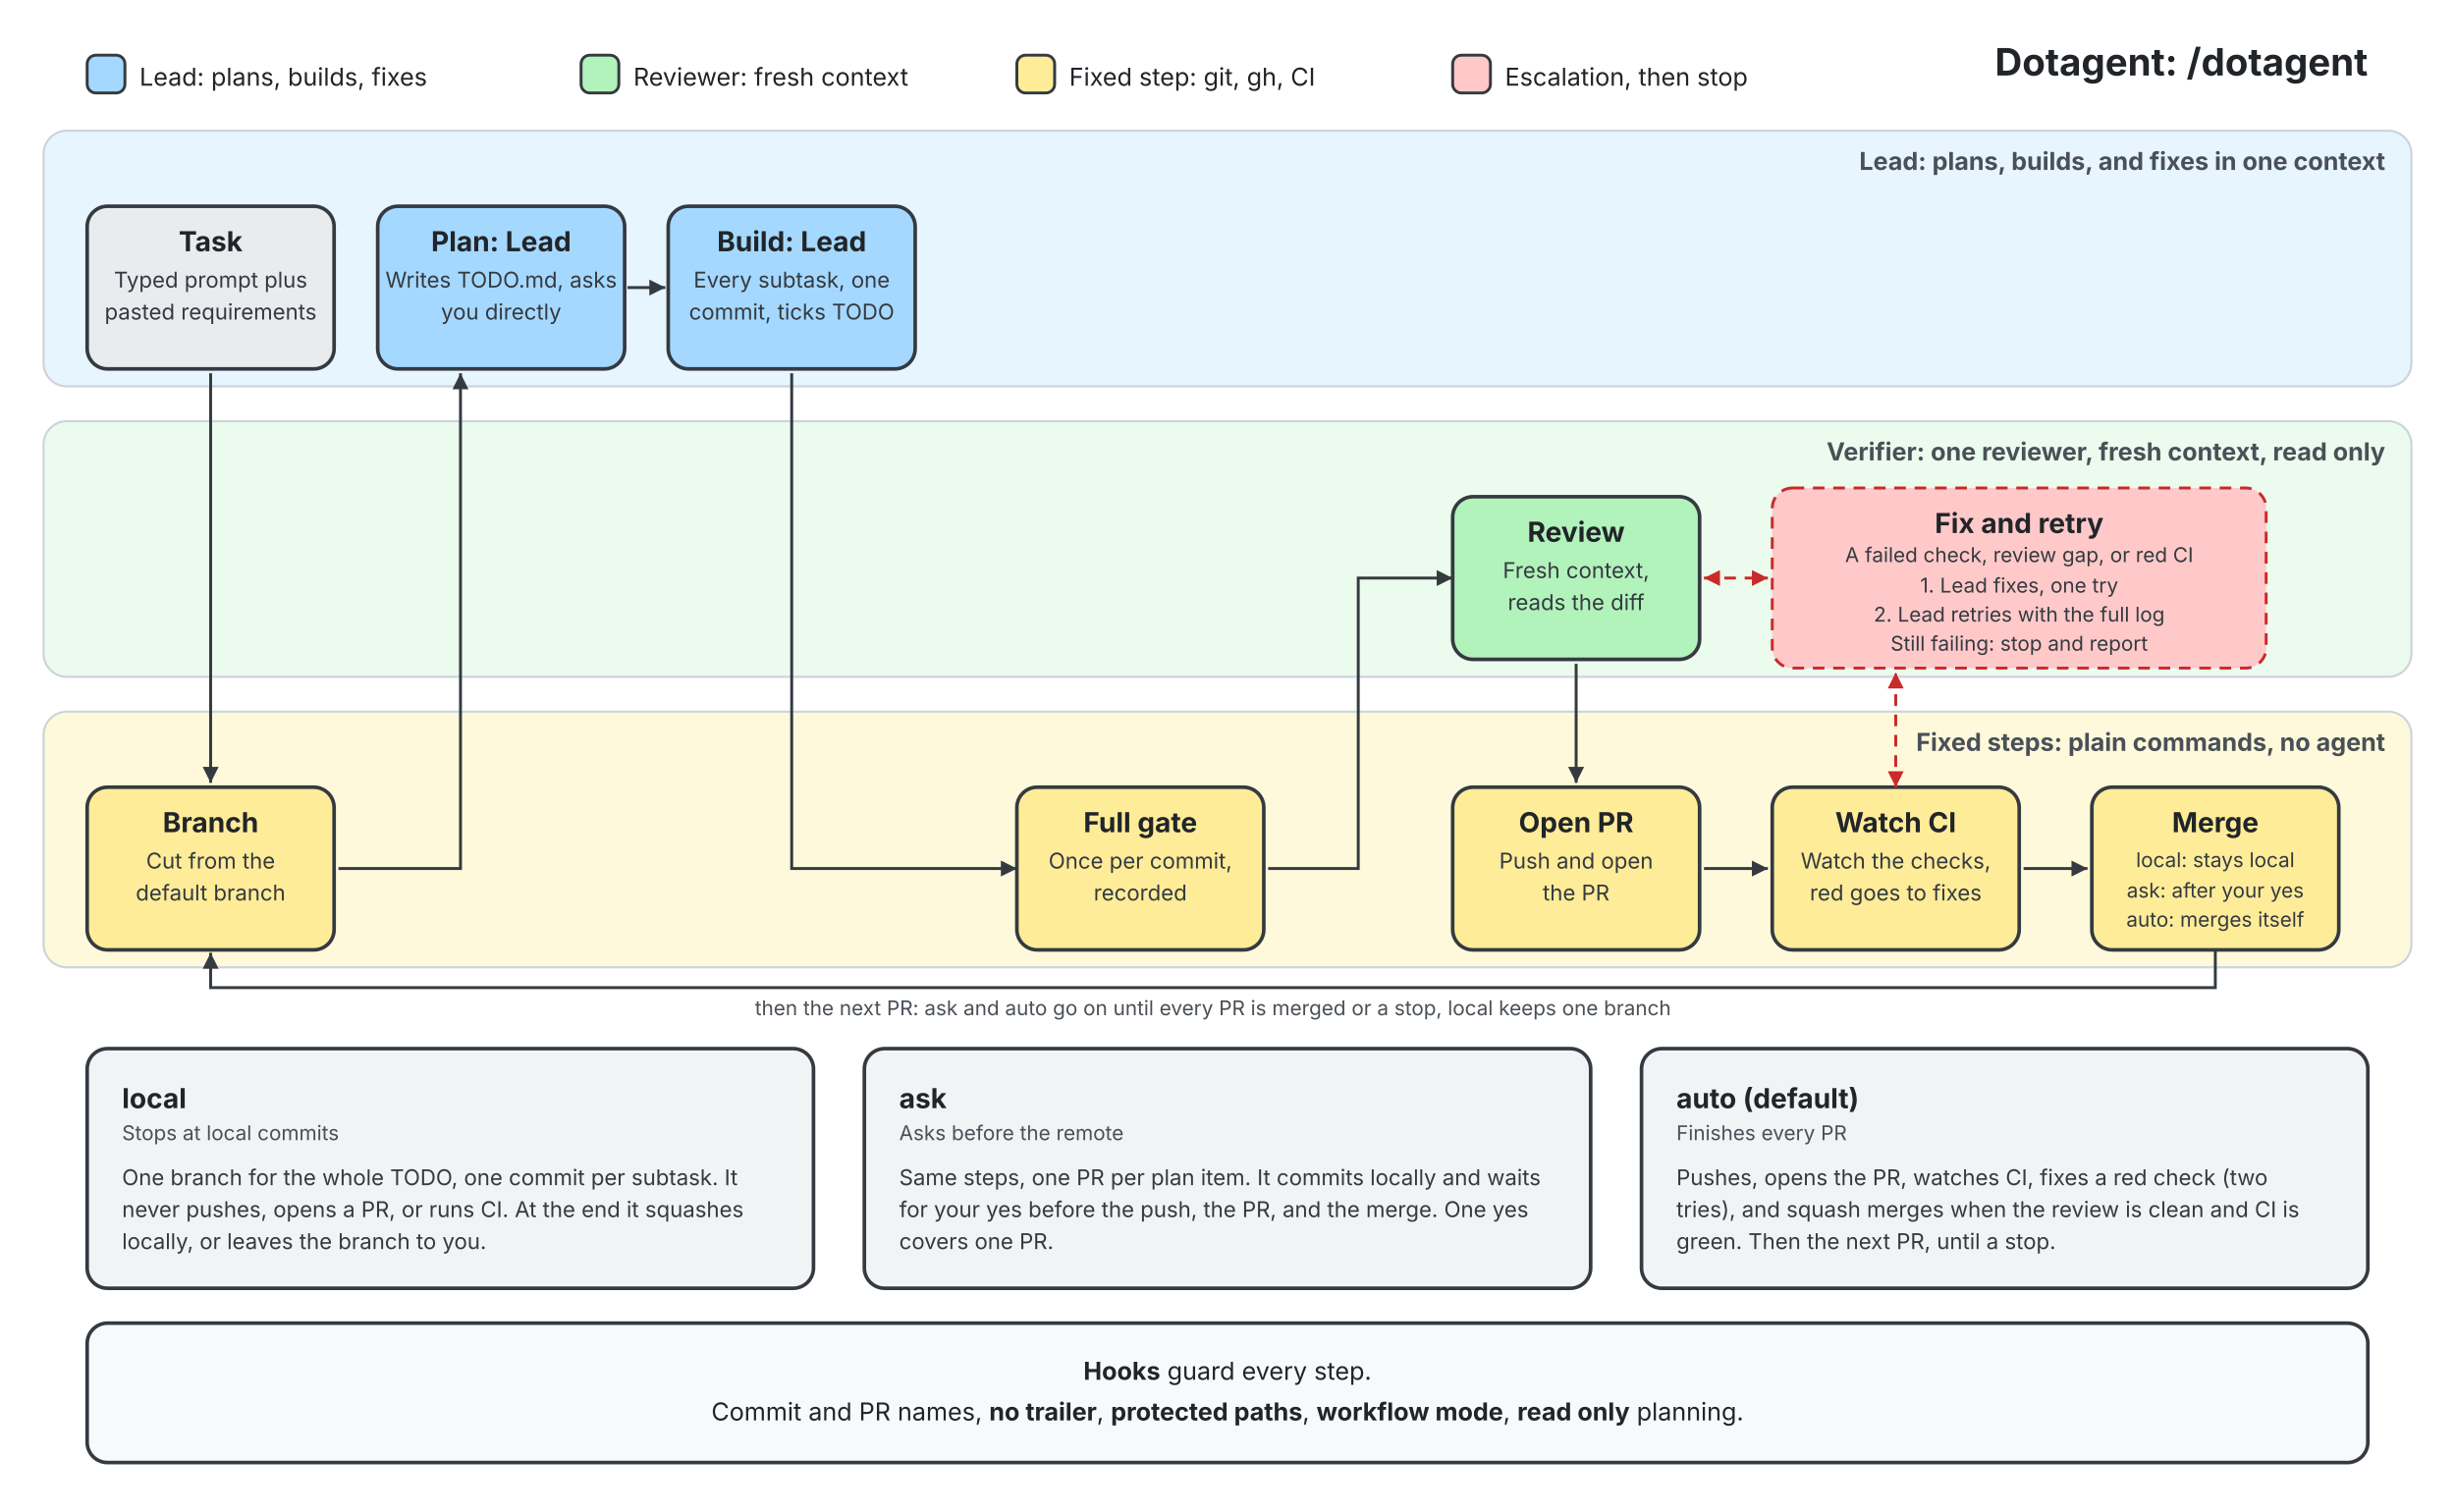
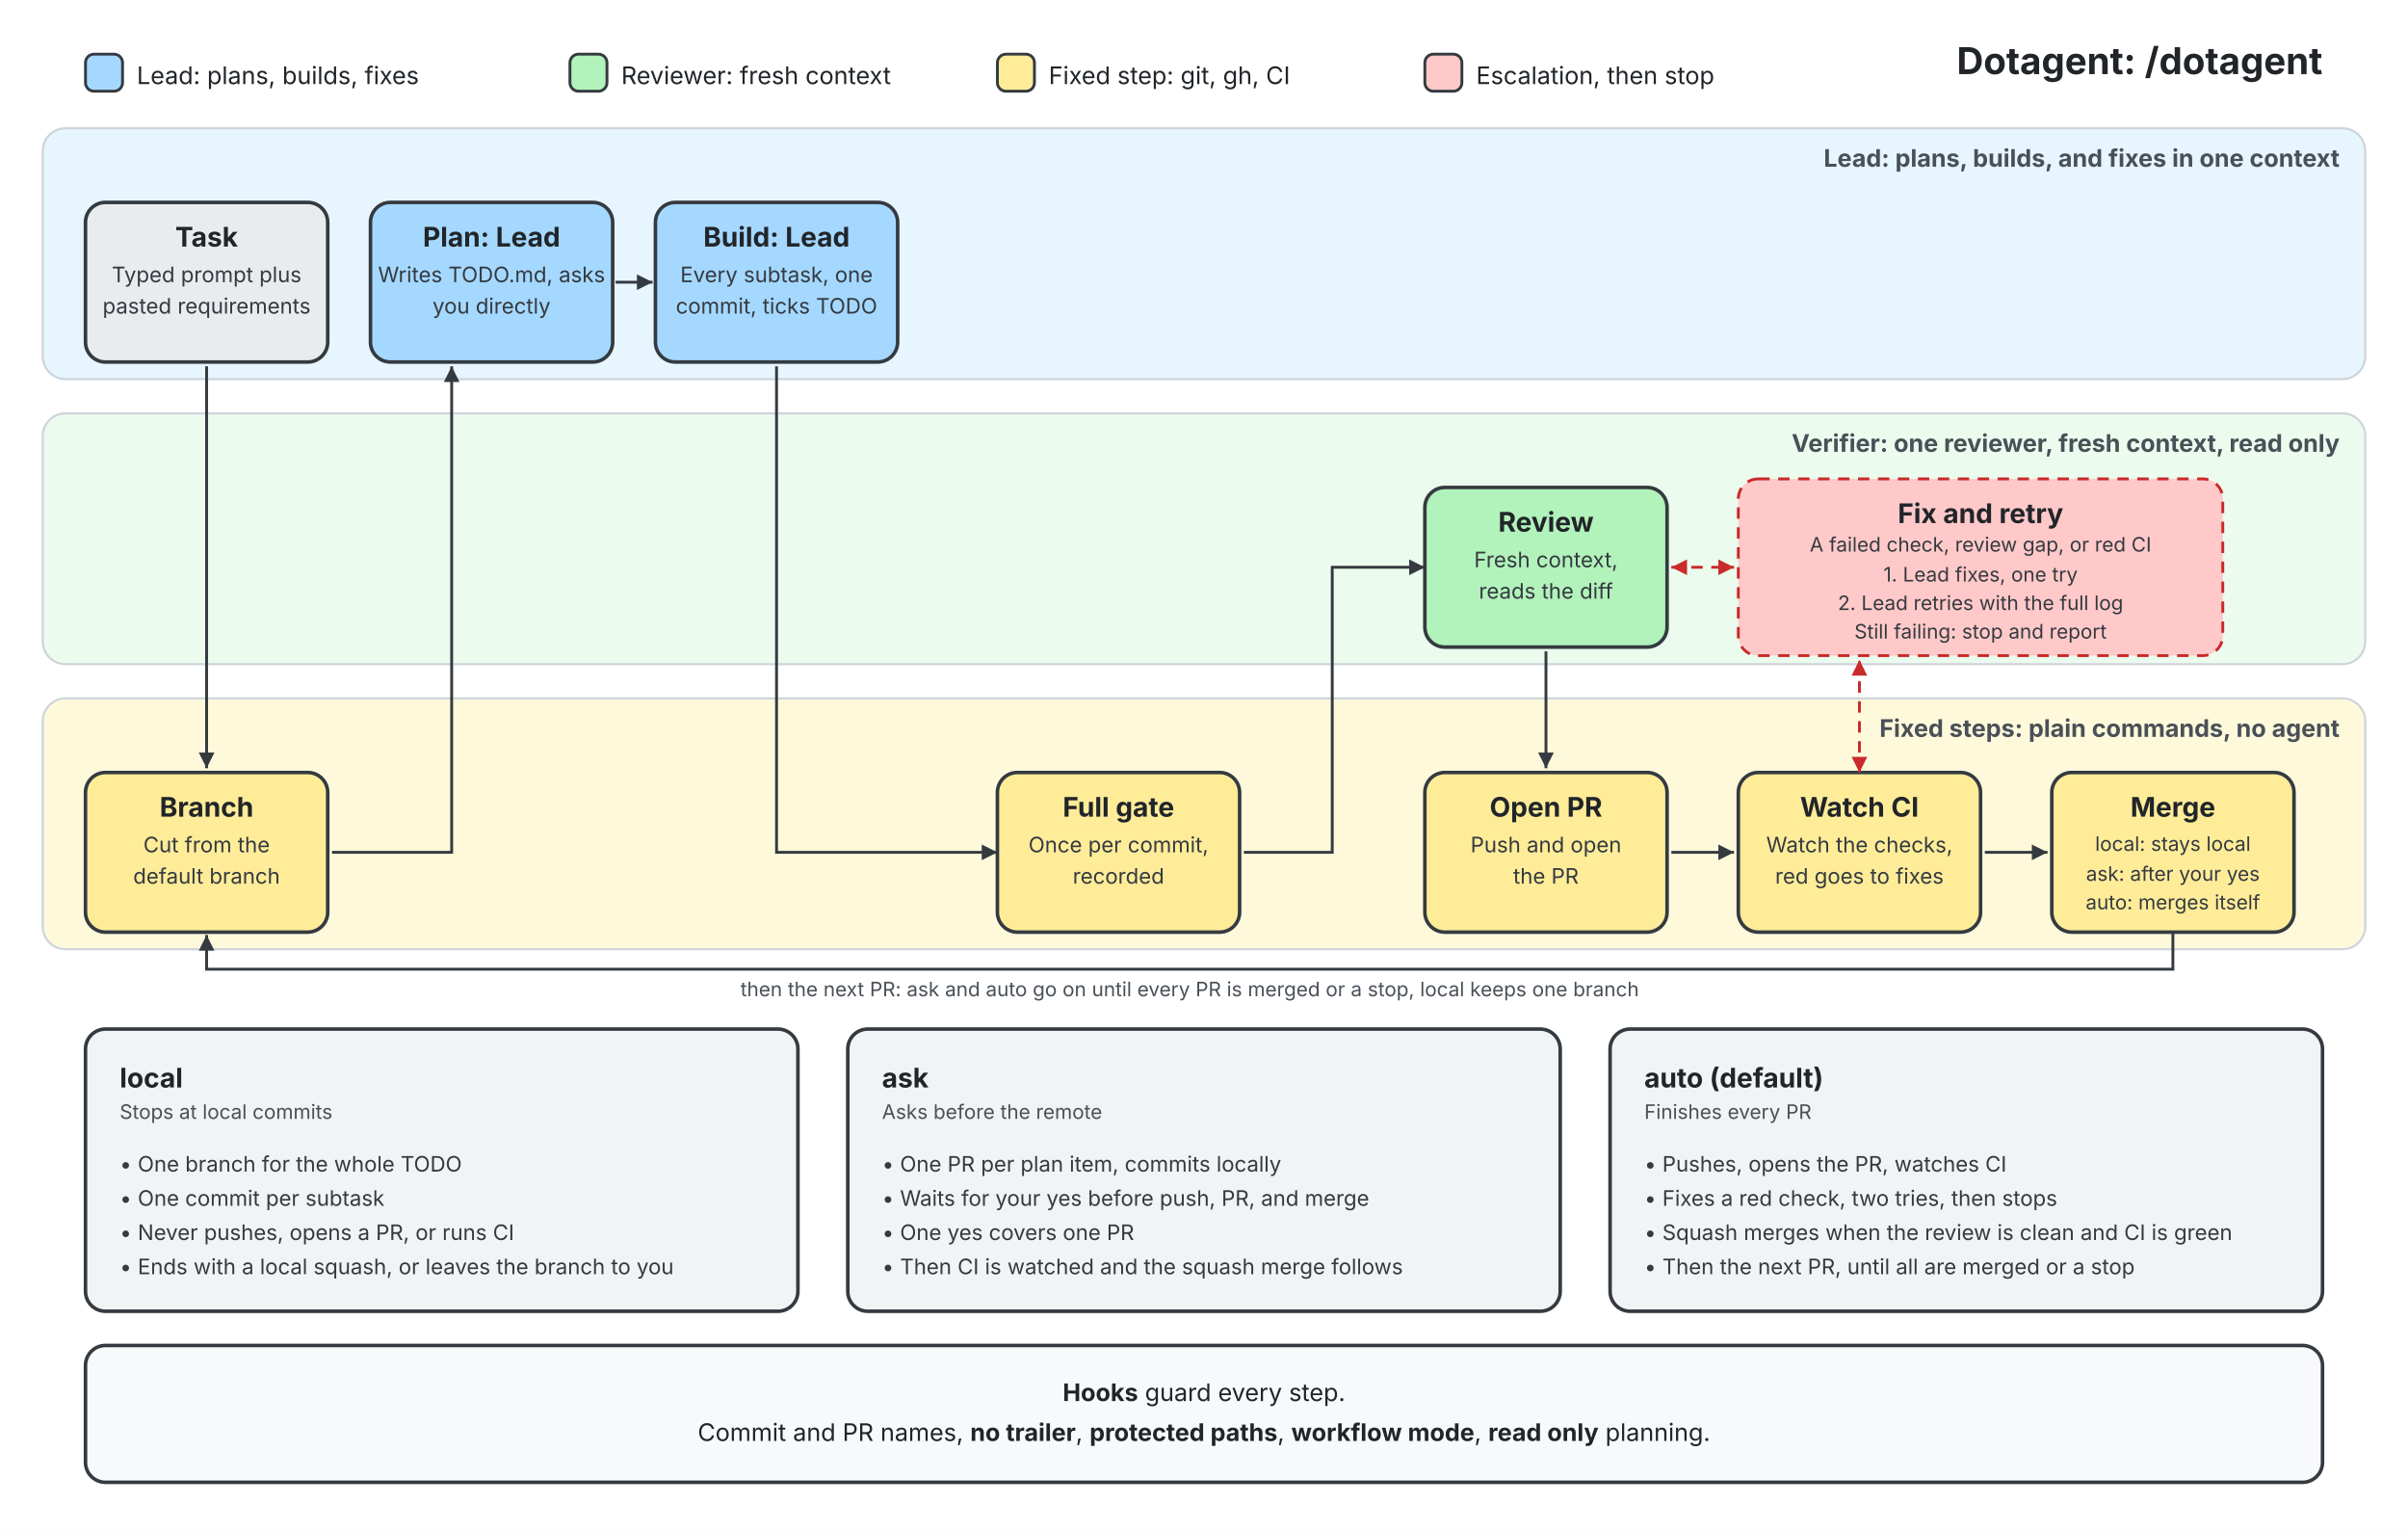
- <svg xmlns="http://www.w3.org/2000/svg" viewBox="0 0 1690 1041" width="1690" height="1041" font-family="Inter, -apple-system, Helvetica Neue, Helvetica, Arial, sans-serif">
+ <svg xmlns="http://www.w3.org/2000/svg" viewBox="0 0 1690 1074" width="1690" height="1074" font-family="Inter, -apple-system, Helvetica Neue, Helvetica, Arial, sans-serif">
  <defs>
    <marker id="a" viewBox="0 0 10 10" markerUnits="userSpaceOnUse" markerWidth="11" markerHeight="11" refX="10" refY="5" orient="auto-start-reverse">
      <path d="M0,0 L10,5 L0,10 z" fill="#343a40" />
    </marker>
    <marker id="r" viewBox="0 0 10 10" markerUnits="userSpaceOnUse" markerWidth="11" markerHeight="11" refX="10" refY="5" orient="auto-start-reverse">
      <path d="M0,0 L10,5 L0,10 z" fill="#c92a2a" />
    </marker>
  </defs>
-   <rect width="1690" height="1041" fill="#ffffff" />
+   <rect width="1690" height="1074" fill="#ffffff" />
  <text x="1630" y="52" text-anchor="end" font-size="26" font-weight="700" fill="#212529">Dotagent: /dotagent</text>
  <rect x="60" y="38" width="26" height="26" rx="6" fill="#a5d8ff" stroke="#343a40" stroke-width="2" />
  <text x="96" y="59" text-anchor="start" font-size="17" fill="#212529">Lead: plans, builds, fixes</text>
  <rect x="400" y="38" width="26" height="26" rx="6" fill="#b2f2bb" stroke="#343a40" stroke-width="2" />
  <text x="436" y="59" text-anchor="start" font-size="17" fill="#212529">Reviewer: fresh context</text>
  <rect x="700" y="38" width="26" height="26" rx="6" fill="#ffec99" stroke="#343a40" stroke-width="2" />
  <text x="736" y="59" text-anchor="start" font-size="17" fill="#212529">Fixed step: git, gh, CI</text>
  <rect x="1000" y="38" width="26" height="26" rx="6" fill="#ffc9c9" stroke="#343a40" stroke-width="2" />
  <text x="1036" y="59" text-anchor="start" font-size="17" fill="#212529">Escalation, then stop</text>
  <rect x="30" y="90" width="1630" height="176" rx="16" fill="#e7f5ff" stroke="#ced4da" stroke-width="1.5" />
  <text x="1642" y="117" text-anchor="end" font-size="17" font-weight="700" fill="#495057">Lead: plans, builds, and fixes in one context</text>
  <rect x="30" y="290" width="1630" height="176" rx="16" fill="#ebfbee" stroke="#ced4da" stroke-width="1.5" />
  <text x="1642" y="317" text-anchor="end" font-size="17" font-weight="700" fill="#495057">Verifier: one reviewer, fresh context, read only</text>
  <rect x="30" y="490" width="1630" height="176" rx="16" fill="#fff9db" stroke="#ced4da" stroke-width="1.5" />
  <text x="1642" y="517" text-anchor="end" font-size="17" font-weight="700" fill="#495057">Fixed steps: plain commands, no agent</text>
  <rect x="60" y="142" width="170" height="112" rx="14" fill="#e9ecef" stroke="#343a40" stroke-width="2.5" />
  <text x="145" y="173" text-anchor="middle" font-size="19" font-weight="700" fill="#212529">Task</text>
  <text x="145" y="198" text-anchor="middle" font-size="15" fill="#343a40">Typed prompt plus</text>
  <text x="145" y="220" text-anchor="middle" font-size="15" fill="#343a40">pasted requirements</text>
  <rect x="260" y="142" width="170" height="112" rx="14" fill="#a5d8ff" stroke="#343a40" stroke-width="2.5" />
  <text x="345" y="173" text-anchor="middle" font-size="19" font-weight="700" fill="#212529">Plan: Lead</text>
  <text x="345" y="198" text-anchor="middle" font-size="15" fill="#343a40">Writes TODO.md, asks</text>
  <text x="345" y="220" text-anchor="middle" font-size="15" fill="#343a40">you directly</text>
  <rect x="1000" y="342" width="170" height="112" rx="14" fill="#b2f2bb" stroke="#343a40" stroke-width="2.5" />
  <text x="1085" y="373" text-anchor="middle" font-size="19" font-weight="700" fill="#212529">Review</text>
  <text x="1085" y="398" text-anchor="middle" font-size="15" fill="#343a40">Fresh context,</text>
  <text x="1085" y="420" text-anchor="middle" font-size="15" fill="#343a40">reads the diff</text>
  <rect x="460" y="142" width="170" height="112" rx="14" fill="#a5d8ff" stroke="#343a40" stroke-width="2.5" />
  <text x="545" y="173" text-anchor="middle" font-size="19" font-weight="700" fill="#212529">Build: Lead</text>
  <text x="545" y="198" text-anchor="middle" font-size="15" fill="#343a40">Every subtask, one</text>
  <text x="545" y="220" text-anchor="middle" font-size="15" fill="#343a40">commit, ticks TODO</text>
  <rect x="60" y="542" width="170" height="112" rx="14" fill="#ffec99" stroke="#343a40" stroke-width="2.5" />
  <text x="145" y="573" text-anchor="middle" font-size="19" font-weight="700" fill="#212529">Branch</text>
  <text x="145" y="598" text-anchor="middle" font-size="15" fill="#343a40">Cut from the</text>
  <text x="145" y="620" text-anchor="middle" font-size="15" fill="#343a40">default branch</text>
  <rect x="1000" y="542" width="170" height="112" rx="14" fill="#ffec99" stroke="#343a40" stroke-width="2.5" />
  <text x="1085" y="573" text-anchor="middle" font-size="19" font-weight="700" fill="#212529">Open PR</text>
  <text x="1085" y="598" text-anchor="middle" font-size="15" fill="#343a40">Push and open</text>
  <text x="1085" y="620" text-anchor="middle" font-size="15" fill="#343a40">the PR</text>
  <rect x="1220" y="542" width="170" height="112" rx="14" fill="#ffec99" stroke="#343a40" stroke-width="2.5" />
  <text x="1305" y="573" text-anchor="middle" font-size="19" font-weight="700" fill="#212529">Watch CI</text>
  <text x="1305" y="598" text-anchor="middle" font-size="15" fill="#343a40">Watch the checks,</text>
  <text x="1305" y="620" text-anchor="middle" font-size="15" fill="#343a40">red goes to fixes</text>
  <rect x="1440" y="542" width="170" height="112" rx="14" fill="#ffec99" stroke="#343a40" stroke-width="2.5" />
  <text x="1525" y="573" text-anchor="middle" font-size="19" font-weight="700" fill="#212529">Merge</text>
  <text x="1525" y="597" text-anchor="middle" font-size="14" fill="#343a40">local: stays local</text>
  <text x="1525" y="618" text-anchor="middle" font-size="14" fill="#343a40">ask: after your yes</text>
  <text x="1525" y="638" text-anchor="middle" font-size="14" fill="#343a40">auto: merges itself</text>
  <polyline points="145,257 145,539" fill="none" stroke="#343a40" stroke-width="2" marker-end="url(#a)" />
  <polyline points="233,598 317,598 317,257" fill="none" stroke="#343a40" stroke-width="2" marker-end="url(#a)" />
  <polyline points="432,198 458,198" fill="none" stroke="#343a40" stroke-width="2" marker-end="url(#a)" />
  <polyline points="545,257 545,598 700,598" fill="none" stroke="#343a40" stroke-width="2" marker-end="url(#a)" />
  <polyline points="1085,457 1085,539" fill="none" stroke="#343a40" stroke-width="2" marker-end="url(#a)" />
  <polyline points="1173,598 1217,598" fill="none" stroke="#343a40" stroke-width="2" marker-end="url(#a)" />
  <polyline points="1393,598 1437,598" fill="none" stroke="#343a40" stroke-width="2" marker-end="url(#a)" />
  <rect x="1220" y="336" width="340" height="124" rx="14" fill="#ffc9c9" stroke="#c92a2a" stroke-width="2" stroke-dasharray="8 6" />
  <text x="1390" y="367" text-anchor="middle" font-size="19" font-weight="700" fill="#212529">Fix and retry</text>
  <text x="1390" y="387" text-anchor="middle" font-size="14" fill="#343a40">A failed check, review gap, or red CI</text>
  <text x="1390" y="408" text-anchor="middle" font-size="14" fill="#343a40">1. Lead fixes, one try</text>
  <text x="1390" y="428" text-anchor="middle" font-size="14" fill="#343a40">2. Lead retries with the full log</text>
  <text x="1390" y="448" text-anchor="middle" font-size="14" fill="#343a40">Still failing: stop and report</text>
-   <rect x="60" y="911" width="1570" height="96" rx="14" fill="#f8f9fa" stroke="#343a40" stroke-width="2.5" />
-   <text x="845" y="950" text-anchor="middle" font-size="17" fill="#212529">
+   <rect x="60" y="944" width="1570" height="96" rx="14" fill="#f8f9fa" stroke="#343a40" stroke-width="2.5" />
+   <text x="845" y="983" text-anchor="middle" font-size="17" fill="#212529">
    <tspan font-weight="700" fill="#212529">Hooks</tspan> guard every step.</text>
-   <text x="845" y="978" text-anchor="middle" font-size="17" fill="#212529">Commit and PR names, <tspan font-weight="700" fill="#212529">no trailer</tspan>, <tspan font-weight="700" fill="#212529">protected paths</tspan>, <tspan font-weight="700" fill="#212529">workflow mode</tspan>, <tspan font-weight="700" fill="#212529">read only</tspan> planning.</text>
+   <text x="845" y="1011" text-anchor="middle" font-size="17" fill="#212529">Commit and PR names, <tspan font-weight="700" fill="#212529">no trailer</tspan>, <tspan font-weight="700" fill="#212529">protected paths</tspan>, <tspan font-weight="700" fill="#212529">workflow mode</tspan>, <tspan font-weight="700" fill="#212529">read only</tspan> planning.</text>
  <rect x="700" y="542" width="170" height="112" rx="14" fill="#ffec99" stroke="#343a40" stroke-width="2.5" />
  <text x="785" y="573" text-anchor="middle" font-size="19" font-weight="700" fill="#212529">Full gate</text>
  <text x="785" y="598" text-anchor="middle" font-size="15" fill="#343a40">Once per commit,</text>
  <text x="785" y="620" text-anchor="middle" font-size="15" fill="#343a40">recorded</text>
  <polyline points="873,598 935,598 935,398 1000,398" fill="none" stroke="#343a40" stroke-width="2" marker-end="url(#a)" />
  <polyline points="1173,398 1217,398" fill="none" stroke="#c92a2a" stroke-width="2" stroke-dasharray="8 6" marker-end="url(#r)" marker-start="url(#r)" />
  <polyline points="1305,542 1305,463" fill="none" stroke="#c92a2a" stroke-width="2" stroke-dasharray="8 6" marker-end="url(#r)" marker-start="url(#r)" />
  <polyline points="1525,654 1525,680 145,680 145,656" fill="none" stroke="#343a40" stroke-width="2" marker-end="url(#a)" />
  <text x="835" y="699" text-anchor="middle" font-size="14" fill="#495057">then the next PR: ask and auto go on until every PR is merged or a stop, local keeps one branch</text>
-   <rect x="60" y="722" width="500" height="165" rx="14" fill="#f1f3f5" stroke="#343a40" stroke-width="2.5" />
+   <rect x="60" y="722" width="500" height="198" rx="14" fill="#f1f3f5" stroke="#343a40" stroke-width="2.5" />
  <text x="84" y="763" text-anchor="start" font-size="19" font-weight="700" fill="#212529">local</text>
  <text x="84" y="785" text-anchor="start" font-size="14" fill="#495057">Stops at local commits</text>
-   <text x="84" y="816" text-anchor="start" font-size="15" fill="#343a40">One branch for the whole TODO, one commit per subtask. It</text>
-   <text x="84" y="838" text-anchor="start" font-size="15" fill="#343a40">never pushes, opens a PR, or runs CI. At the end it squashes</text>
-   <text x="84" y="860" text-anchor="start" font-size="15" fill="#343a40">locally, or leaves the branch to you.</text>
-   <rect x="595" y="722" width="500" height="165" rx="14" fill="#f1f3f5" stroke="#343a40" stroke-width="2.5" />
+   <text x="84" y="822" text-anchor="start" font-size="15" fill="#343a40">•  One branch for the whole TODO</text>
+   <text x="84" y="846" text-anchor="start" font-size="15" fill="#343a40">•  One commit per subtask</text>
+   <text x="84" y="870" text-anchor="start" font-size="15" fill="#343a40">•  Never pushes, opens a PR, or runs CI</text>
+   <text x="84" y="894" text-anchor="start" font-size="15" fill="#343a40">•  Ends with a local squash, or leaves the branch to you</text>
+   <rect x="595" y="722" width="500" height="198" rx="14" fill="#f1f3f5" stroke="#343a40" stroke-width="2.5" />
  <text x="619" y="763" text-anchor="start" font-size="19" font-weight="700" fill="#212529">ask</text>
  <text x="619" y="785" text-anchor="start" font-size="14" fill="#495057">Asks before the remote</text>
-   <text x="619" y="816" text-anchor="start" font-size="15" fill="#343a40">Same steps, one PR per plan item. It commits locally and waits</text>
-   <text x="619" y="838" text-anchor="start" font-size="15" fill="#343a40">for your yes before the push, the PR, and the merge. One yes</text>
-   <text x="619" y="860" text-anchor="start" font-size="15" fill="#343a40">covers one PR.</text>
-   <rect x="1130" y="722" width="500" height="165" rx="14" fill="#f1f3f5" stroke="#343a40" stroke-width="2.5" />
+   <text x="619" y="822" text-anchor="start" font-size="15" fill="#343a40">•  One PR per plan item, commits locally</text>
+   <text x="619" y="846" text-anchor="start" font-size="15" fill="#343a40">•  Waits for your yes before push, PR, and merge</text>
+   <text x="619" y="870" text-anchor="start" font-size="15" fill="#343a40">•  One yes covers one PR</text>
+   <text x="619" y="894" text-anchor="start" font-size="15" fill="#343a40">•  Then CI is watched and the squash merge follows</text>
+   <rect x="1130" y="722" width="500" height="198" rx="14" fill="#f1f3f5" stroke="#343a40" stroke-width="2.5" />
  <text x="1154" y="763" text-anchor="start" font-size="19" font-weight="700" fill="#212529">auto (default)</text>
  <text x="1154" y="785" text-anchor="start" font-size="14" fill="#495057">Finishes every PR</text>
-   <text x="1154" y="816" text-anchor="start" font-size="15" fill="#343a40">Pushes, opens the PR, watches CI, fixes a red check (two</text>
-   <text x="1154" y="838" text-anchor="start" font-size="15" fill="#343a40">tries), and squash merges when the review is clean and CI is</text>
-   <text x="1154" y="860" text-anchor="start" font-size="15" fill="#343a40">green. Then the next PR, until a stop.</text>
+   <text x="1154" y="822" text-anchor="start" font-size="15" fill="#343a40">•  Pushes, opens the PR, watches CI</text>
+   <text x="1154" y="846" text-anchor="start" font-size="15" fill="#343a40">•  Fixes a red check, two tries, then stops</text>
+   <text x="1154" y="870" text-anchor="start" font-size="15" fill="#343a40">•  Squash merges when the review is clean and CI is green</text>
+   <text x="1154" y="894" text-anchor="start" font-size="15" fill="#343a40">•  Then the next PR, until all are merged or a stop</text>
</svg>
